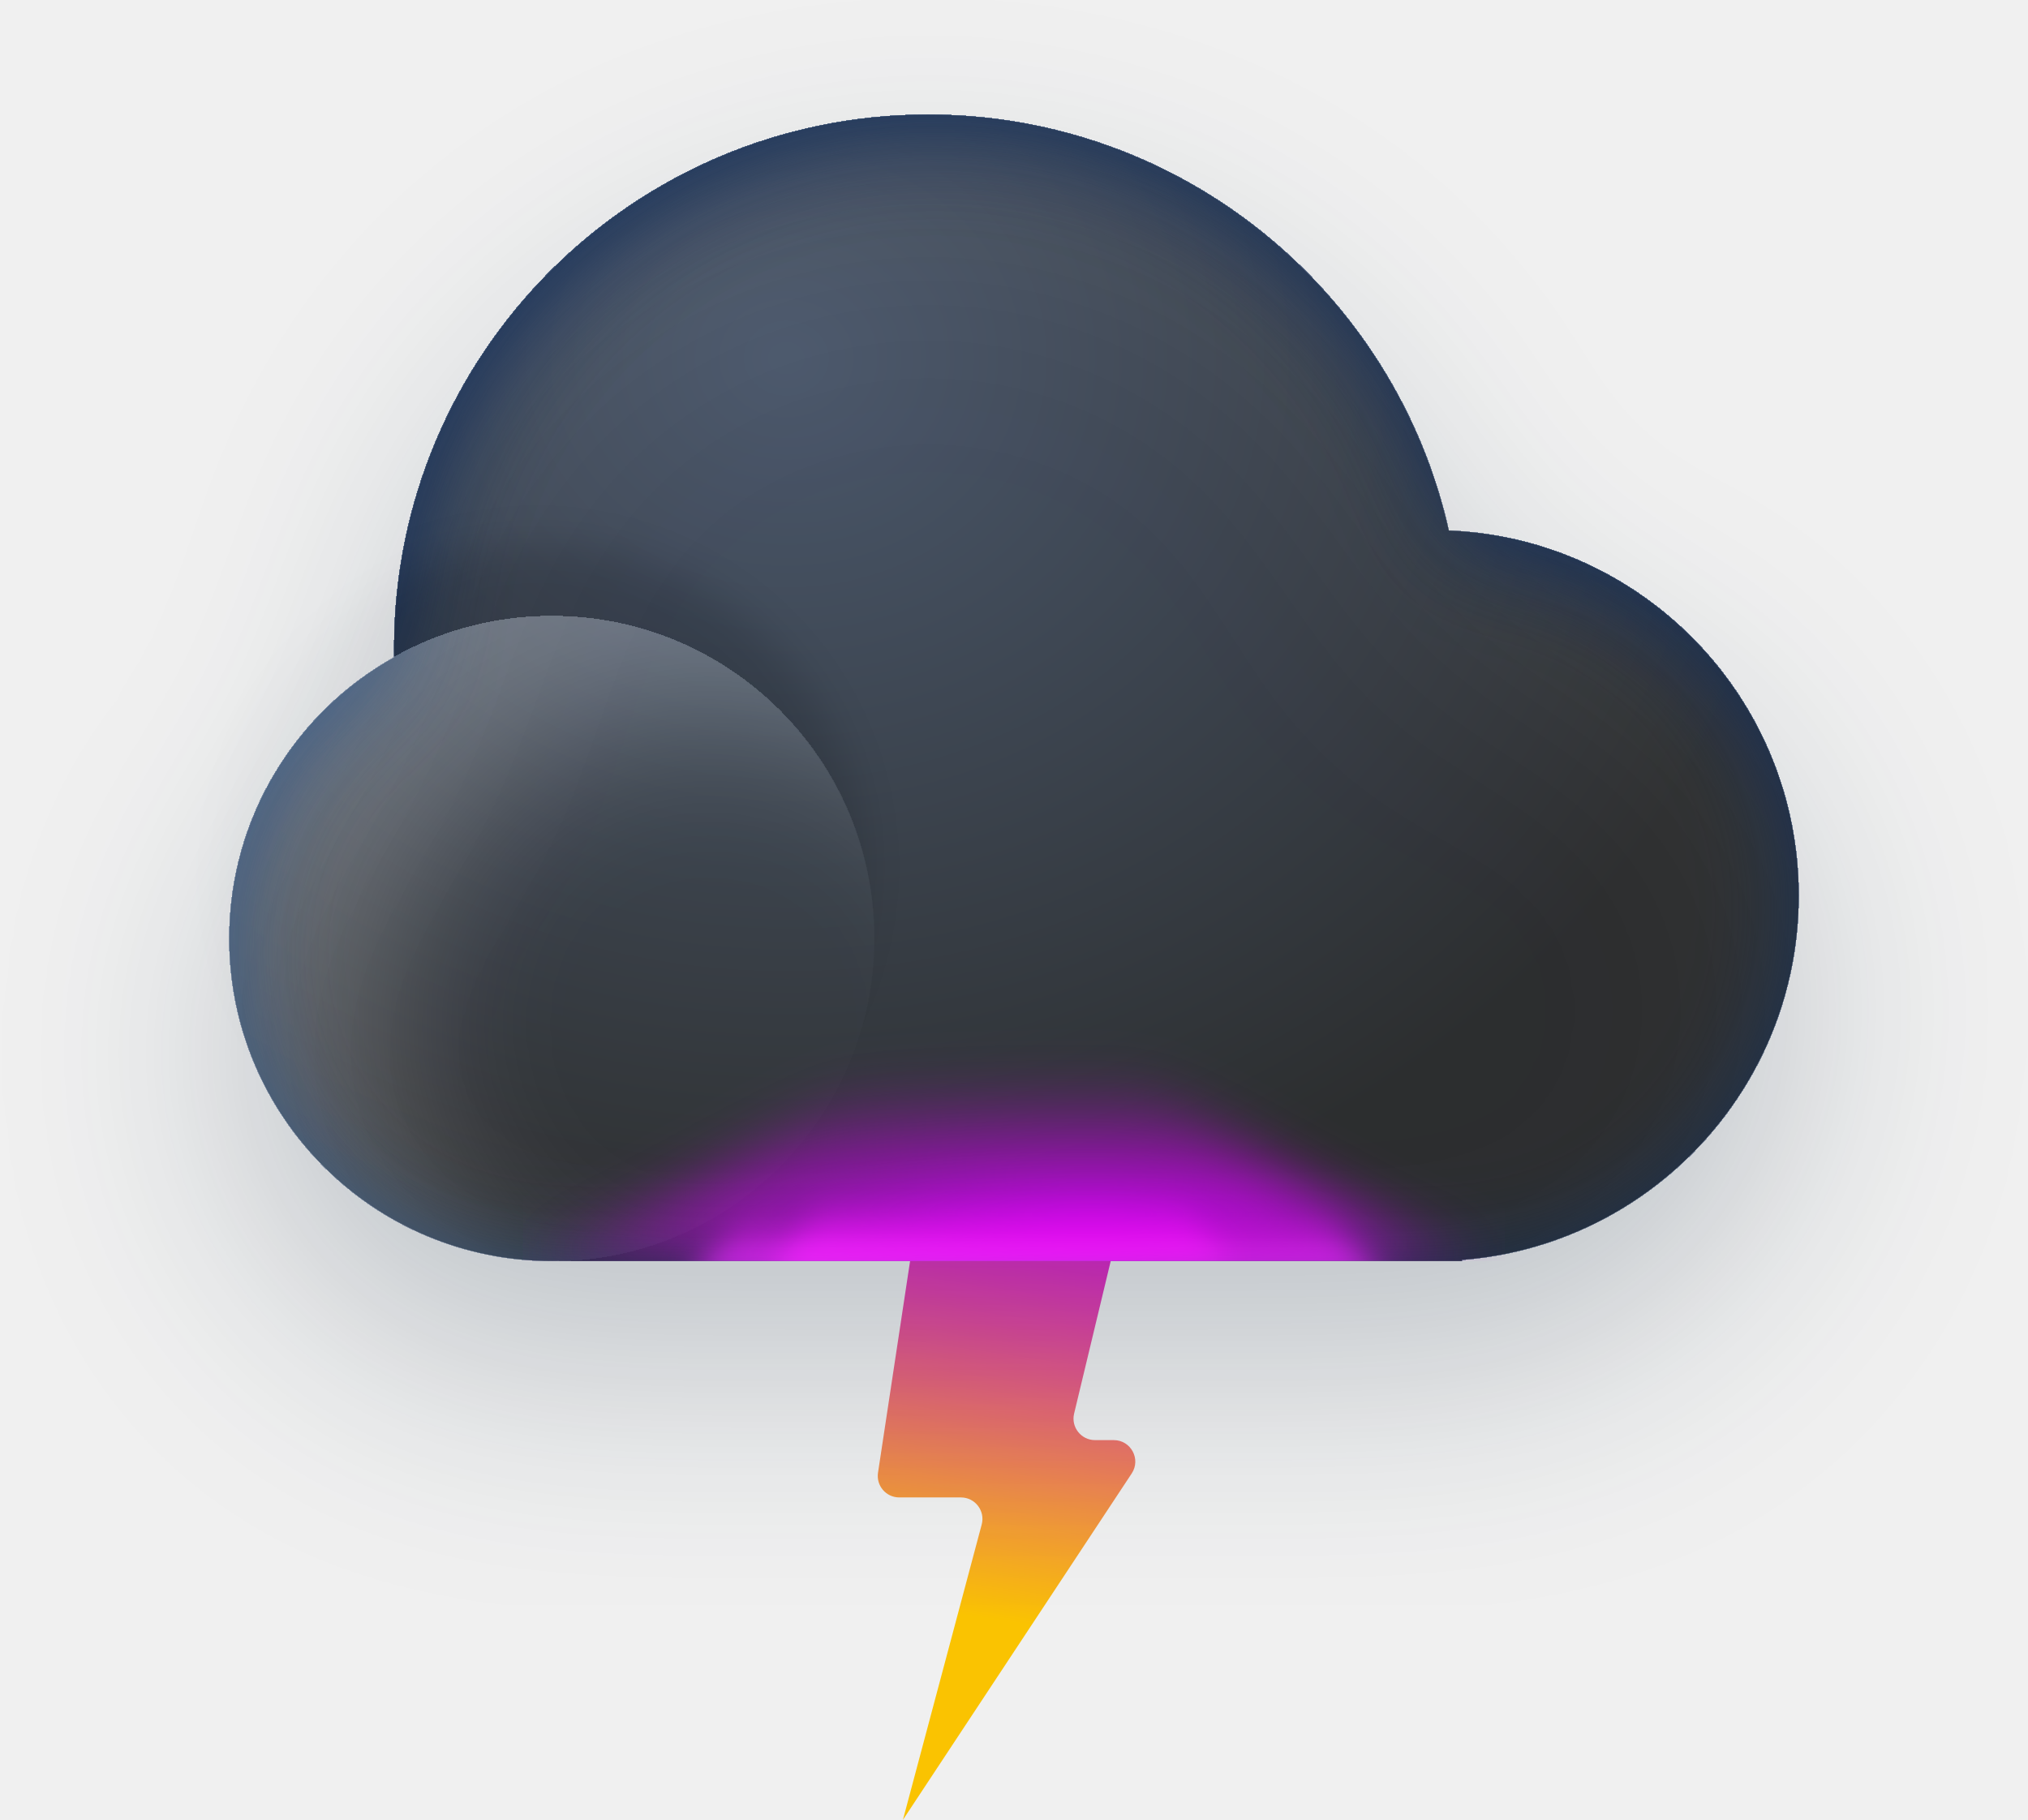
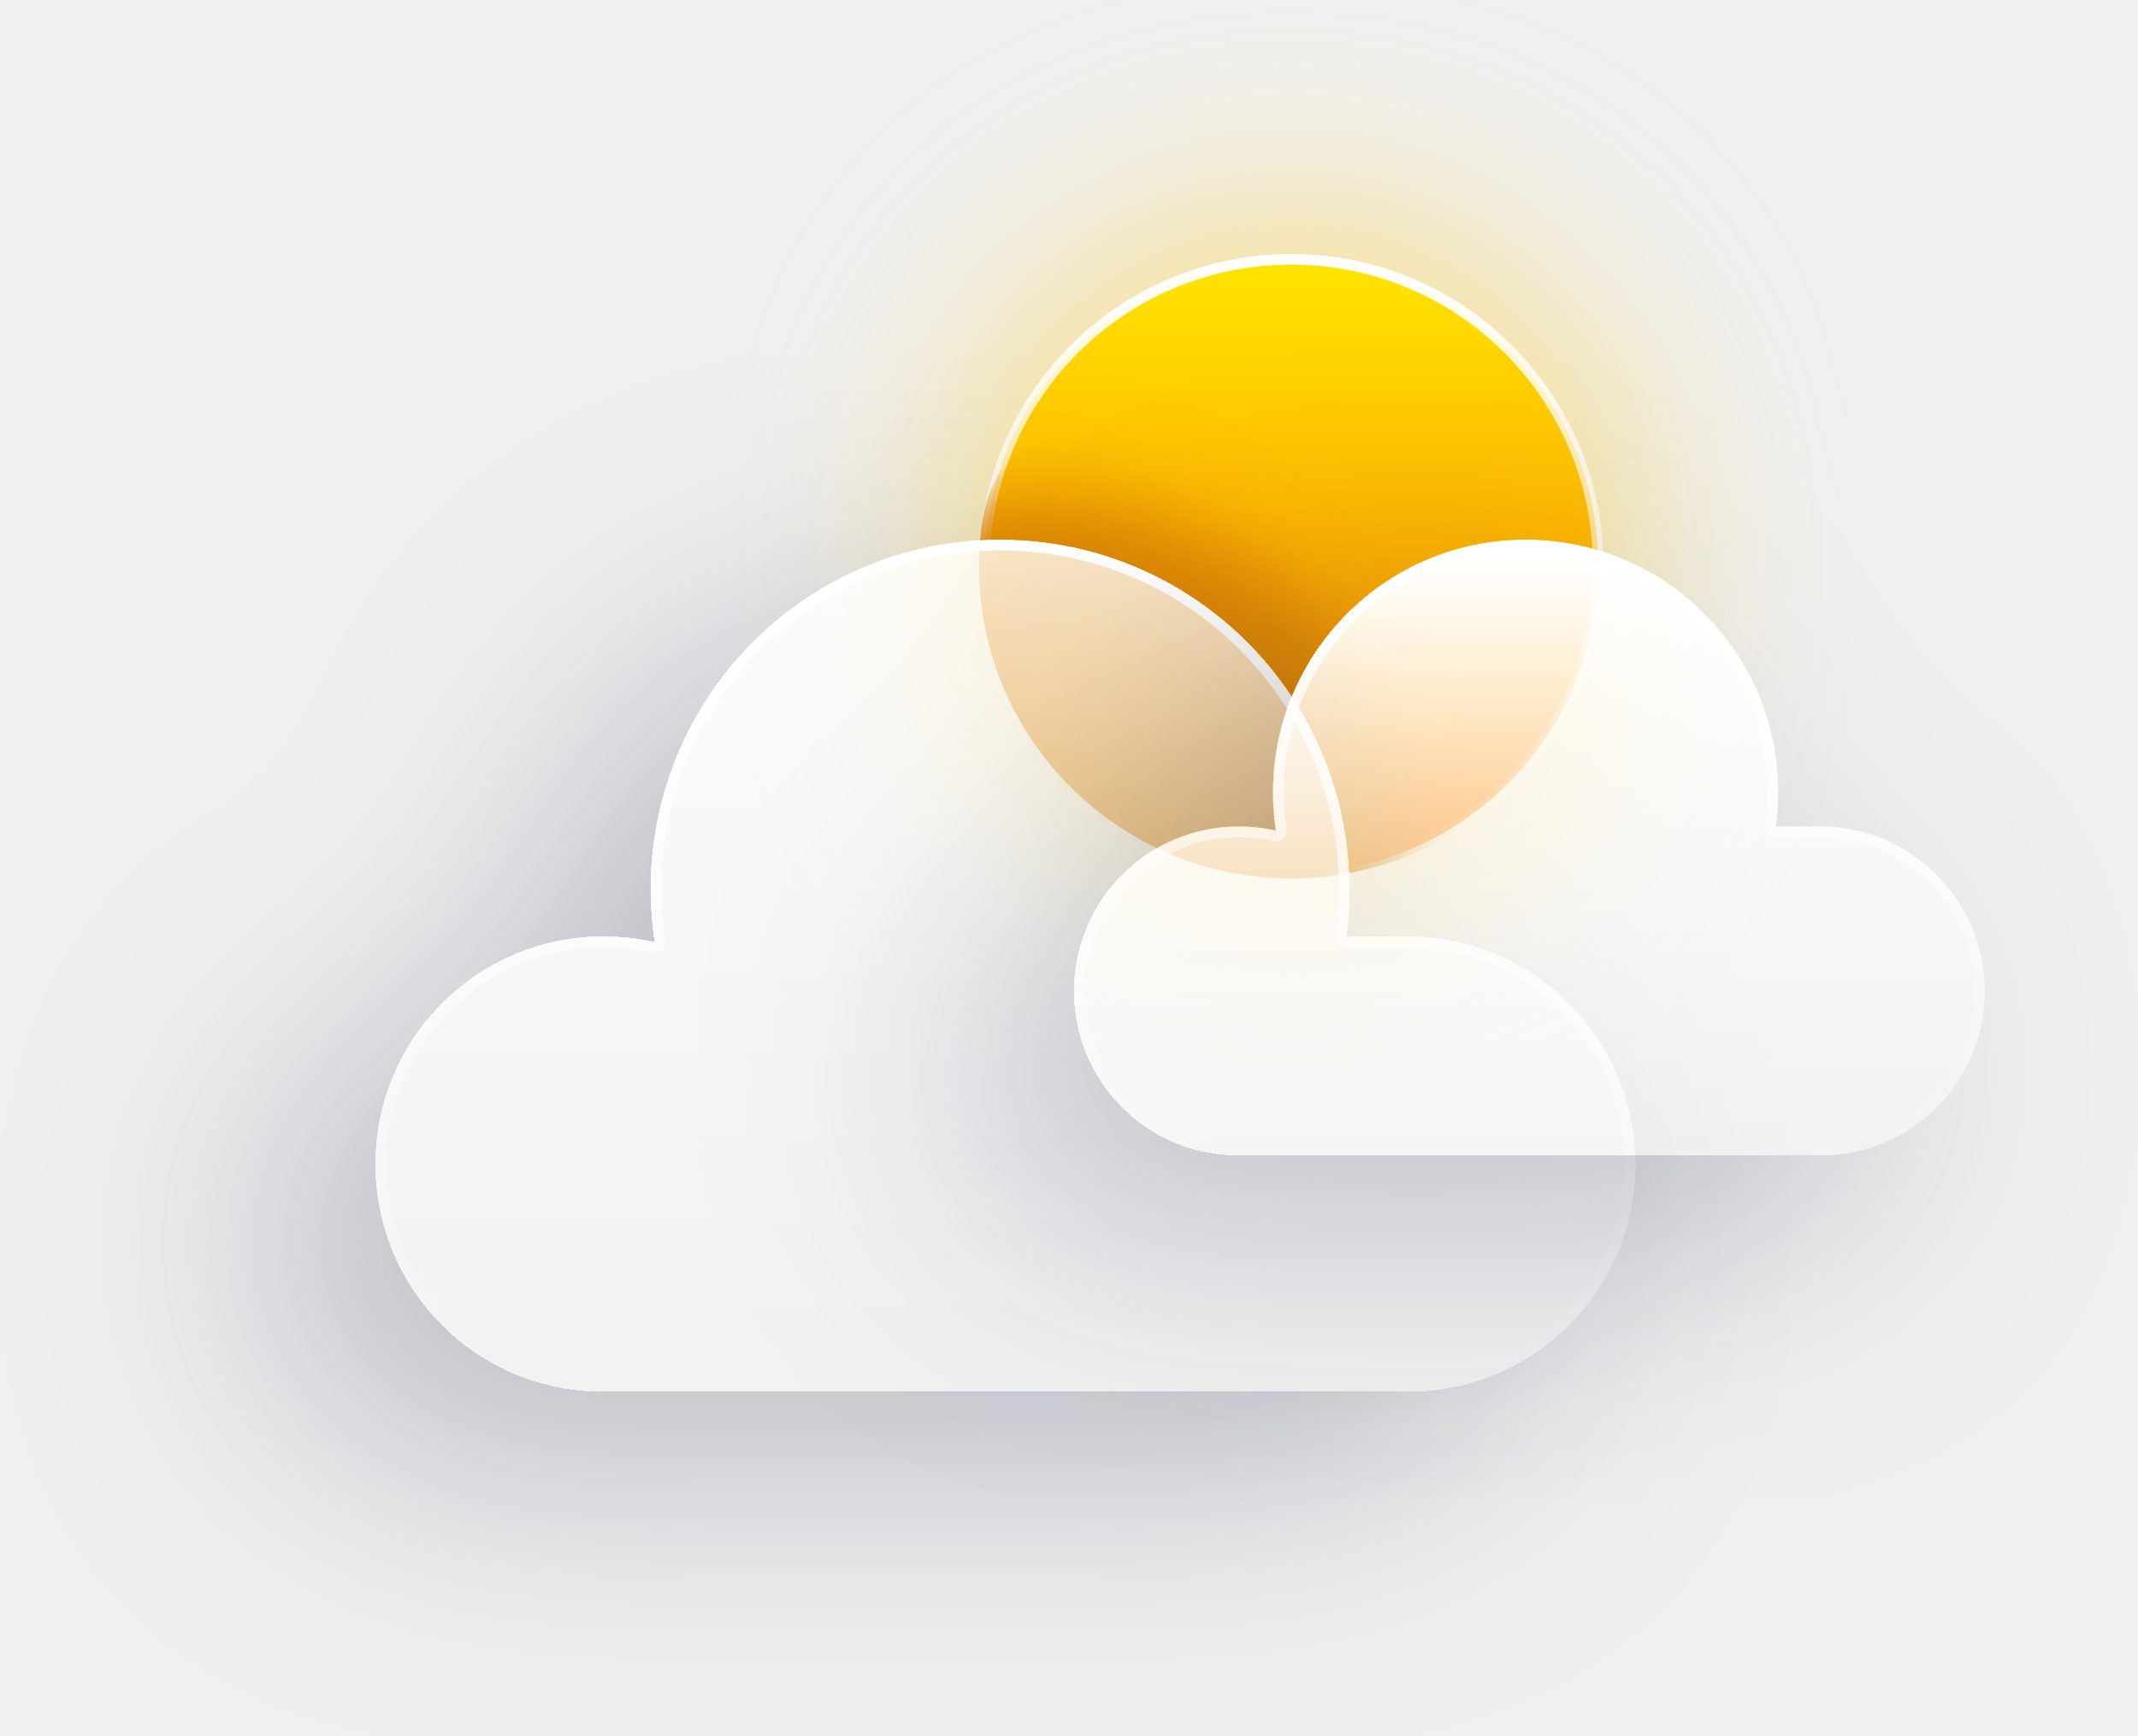
- <svg xmlns="http://www.w3.org/2000/svg" width="283" height="254" viewBox="0 0 283 254" fill="none">
-   <path d="M122.523 205.551L127 176H155L149.888 197.3C149.435 199.186 150.865 201 152.805 201H155.424C157.814 201 159.244 203.659 157.927 205.653L126 254L136.994 212.773C137.502 210.868 136.066 209 134.095 209H125.489C123.653 209 122.248 207.366 122.523 205.551Z" fill="url(#paint0_linear_302_3)" />
-   <g filter="url(#filter0_bdi_302_3)">
-     <path fill-rule="evenodd" clip-rule="evenodd" d="M200 176H78V175.989C77.668 175.996 77.334 176 77 176C52.147 176 32 155.853 32 131C32 114.134 41.279 99.435 55.01 91.73C55.003 91.32 55 90.911 55 90.5C55 49.355 88.355 16 129.5 16C164.991 16 194.686 40.818 202.177 74.046C229.334 75.186 251 97.563 251 125C251 151.82 230.297 173.805 204 175.845V176H200Z" fill="url(#paint1_radial_302_3)" fill-opacity="0.77" />
+ <svg xmlns="http://www.w3.org/2000/svg" width="404" height="328" viewBox="0 0 404 328" fill="none">
+   <g filter="url(#filter0_f_0_1)">
+     <circle cx="244" cy="105" r="61" fill="#FFC701" fill-opacity="0.5" />
  </g>
-   <g style="mix-blend-mode:soft-light" filter="url(#filter1_di_302_3)">
-     <circle cx="77" cy="131" r="45" fill="#848484" />
-   </g>
-   <mask id="mask0_302_3" style="mask-type:alpha" maskUnits="userSpaceOnUse" x="32" y="16" width="219" height="160">
-     <path fill-rule="evenodd" clip-rule="evenodd" d="M78 175.989C77.668 175.996 77.334 176 77 176C52.147 176 32 155.853 32 131C32 114.134 41.279 99.435 55.01 91.73C55.003 91.32 55 90.911 55 90.5C55 49.355 88.355 16 129.5 16C164.991 16 194.686 40.818 202.177 74.046C229.334 75.186 251 97.563 251 125C251 153.167 228.167 176 200 176C198.654 176 197.32 175.948 196 175.845V176H78V175.989Z" fill="url(#paint2_radial_302_3)" fill-opacity="0.77" />
+   <circle cx="244" cy="107" r="58" fill="url(#paint0_linear_0_1)" stroke="url(#paint1_linear_0_1)" stroke-width="2" />
+   <mask id="mask0_0_1" style="mask-type:alpha" maskUnits="userSpaceOnUse" x="185" y="81" width="118" height="85">
+     <path d="M303 107C303 139.585 276.585 166 244 166C211.415 166 185 139.585 185 107C185 74.415 206.915 82 239.5 82C272.085 82 303 74.415 303 107Z" fill="url(#paint2_linear_0_1)" />
  </mask>
-   <g mask="url(#mask0_302_3)">
- </g>
-   <g clip-path="url(#clip0_302_3)">
-     <g filter="url(#filter2_f_302_3)">
-       <path d="M139 138C112.544 157.479 88.514 171.005 73 176H210C193.343 176 158.189 149.55 139 138Z" fill="url(#paint3_radial_302_3)" />
-     </g>
-     <g style="mix-blend-mode:screen" filter="url(#filter3_f_302_3)">
-       <path d="M145 121C128.284 130.573 104.802 175.545 95 178H195C184.475 178 157.124 126.677 145 121Z" fill="url(#paint4_linear_302_3)" />
-     </g>
-     <g style="mix-blend-mode:screen" filter="url(#filter4_f_302_3)">
-       <path d="M140 133C128.781 139.402 112.579 176.358 106 178L173 176C165.936 176 148.137 136.796 140 133Z" fill="url(#paint5_linear_302_3)" />
+   <g mask="url(#mask0_0_1)">
+     <g filter="url(#filter1_f_0_1)">
+       <path fill-rule="evenodd" clip-rule="evenodd" d="M290.5 257.997C290.666 257.999 290.833 258 291 258C314.748 258 334 238.748 334 215C334 191.252 314.748 172 291 172C290.833 172 290.666 172.001 290.5 172.003V172H263.087C263.688 168.423 264 164.748 264 161C264 124.549 234.451 95 198 95C161.549 95 132 124.549 132 161C132 164.894 132.337 168.709 132.984 172.418C112.084 175.343 96 193.293 96 215C96 238.748 115.252 258 139 258C139.168 258 139.335 257.999 139.502 257.997L139.5 258H290.5V257.997Z" fill="#E18700" />
    </g>
  </g>
+   <g filter="url(#filter2_bd_0_1)">
+     <mask id="path-5-inside-1_0_1" fill="white">
+       <path fill-rule="evenodd" clip-rule="evenodd" d="M265.5 262.997C265.666 262.999 265.833 263 266 263C289.748 263 309 243.748 309 220C309 196.252 289.748 177 266 177C265.833 177 265.666 177.001 265.5 177.003V177H254.391C254.793 174.057 255 171.053 255 168C255 131.549 225.451 102 189 102C152.549 102 123 131.549 123 168C123 171.439 123.263 174.817 123.77 178.115C120.631 177.386 117.361 177 114 177C90.252 177 71 196.252 71 220C71 243.748 90.252 263 114 263C114.168 263 114.335 262.999 114.502 262.997L114.5 263H265.5V262.997Z" />
+     </mask>
+     <path fill-rule="evenodd" clip-rule="evenodd" d="M265.5 262.997C265.666 262.999 265.833 263 266 263C289.748 263 309 243.748 309 220C309 196.252 289.748 177 266 177C265.833 177 265.666 177.001 265.5 177.003V177H254.391C254.793 174.057 255 171.053 255 168C255 131.549 225.451 102 189 102C152.549 102 123 131.549 123 168C123 171.439 123.263 174.817 123.77 178.115C120.631 177.386 117.361 177 114 177C90.252 177 71 196.252 71 220C71 243.748 90.252 263 114 263C114.168 263 114.335 262.999 114.502 262.997L114.5 263H265.5V262.997Z" fill="url(#paint3_linear_0_1)" shape-rendering="crispEdges" />
+     <path d="M265.5 262.997L265.523 260.997C264.988 260.991 264.474 261.199 264.094 261.575C263.714 261.951 263.5 262.463 263.5 262.997H265.5ZM265.5 177.003H263.5C263.5 177.537 263.714 178.049 264.094 178.425C264.474 178.801 264.988 179.009 265.523 179.003L265.5 177.003ZM265.5 177H267.5C267.5 175.895 266.605 175 265.5 175V177ZM254.391 177L252.41 176.73C252.332 177.302 252.505 177.88 252.885 178.315C253.265 178.75 253.814 179 254.391 179V177ZM123.77 178.115L123.318 180.063C123.964 180.213 124.643 180.033 125.13 179.582C125.617 179.13 125.848 178.467 125.747 177.811L123.77 178.115ZM114.502 262.997L116.072 264.237C116.549 263.632 116.637 262.807 116.297 262.115C115.957 261.423 115.25 260.988 114.479 260.997L114.502 262.997ZM114.5 263L112.931 261.76C112.455 262.362 112.366 263.182 112.7 263.872C113.034 264.562 113.733 265 114.5 265V263ZM265.5 263V265C266.605 265 267.5 264.105 267.5 263H265.5ZM265.477 264.997C265.651 264.999 265.825 265 266 265V261C265.841 261 265.682 260.999 265.523 260.997L265.477 264.997ZM266 265C290.853 265 311 244.853 311 220H307C307 242.644 288.644 261 266 261V265ZM311 220C311 195.147 290.853 175 266 175V179C288.644 179 307 197.356 307 220H311ZM266 175C265.826 175 265.651 175.001 265.477 175.003L265.523 179.003C265.682 179.001 265.841 179 266 179V175ZM263.5 177V177.003H267.5V177H263.5ZM254.391 179H265.5V175H254.391V179ZM256.373 177.27C256.787 174.238 257 171.143 257 168H253C253 170.962 252.799 173.876 252.41 176.73L256.373 177.27ZM257 168C257 130.445 226.555 100 189 100V104C224.346 104 253 132.654 253 168H257ZM189 100C151.445 100 121 130.445 121 168H125C125 132.654 153.654 104 189 104V100ZM121 168C121 171.542 121.271 175.021 121.793 178.419L125.747 177.811C125.255 174.614 125 171.337 125 168H121ZM124.223 176.167C120.937 175.403 117.514 175 114 175V179C117.207 179 120.326 179.368 123.318 180.063L124.223 176.167ZM114 175C89.147 175 69 195.147 69 220H73C73 197.356 91.356 179 114 179V175ZM69 220C69 244.853 89.147 265 114 265V261C91.356 261 73 242.644 73 220H69ZM114 265C114.175 265 114.35 264.999 114.525 264.997L114.479 260.997C114.32 260.999 114.16 261 114 261V265ZM116.069 264.24L116.072 264.237L112.933 261.757L112.931 261.76L116.069 264.24ZM265.5 261H114.5V265H265.5V261ZM263.5 262.997V263H267.5V262.997H263.5Z" fill="url(#paint4_linear_0_1)" mask="url(#path-5-inside-1_0_1)" />
+   </g>
+   <g filter="url(#filter3_bd_0_1)">
+     <mask id="path-7-inside-2_0_1" fill="white">
+       <path fill-rule="evenodd" clip-rule="evenodd" d="M343.563 218.351C343.683 218.352 343.804 218.353 343.924 218.353C361.087 218.353 375 204.44 375 187.277C375 170.115 361.087 156.202 343.924 156.202C343.804 156.202 343.683 156.202 343.563 156.204V156.202H335.535C335.825 154.075 335.975 151.904 335.975 149.697C335.975 123.355 314.62 102 288.277 102C261.935 102 240.58 123.355 240.58 149.697C240.58 152.183 240.77 154.624 241.136 157.007C238.868 156.48 236.504 156.202 234.076 156.202C216.913 156.202 203 170.115 203 187.277C203 204.44 216.913 218.353 234.076 218.353C234.197 218.353 234.318 218.352 234.439 218.351L234.437 218.353H343.563V218.351Z" />
+     </mask>
+     <path fill-rule="evenodd" clip-rule="evenodd" d="M343.563 218.351C343.683 218.352 343.804 218.353 343.924 218.353C361.087 218.353 375 204.44 375 187.277C375 170.115 361.087 156.202 343.924 156.202C343.804 156.202 343.683 156.202 343.563 156.204V156.202H335.535C335.825 154.075 335.975 151.904 335.975 149.697C335.975 123.355 314.62 102 288.277 102C261.935 102 240.58 123.355 240.58 149.697C240.58 152.183 240.77 154.624 241.136 157.007C238.868 156.48 236.504 156.202 234.076 156.202C216.913 156.202 203 170.115 203 187.277C203 204.44 216.913 218.353 234.076 218.353C234.197 218.353 234.318 218.352 234.439 218.351L234.437 218.353H343.563V218.351Z" fill="url(#paint5_linear_0_1)" shape-rendering="crispEdges" />
+     <path d="M343.563 218.351L343.586 216.351C343.052 216.345 342.537 216.553 342.157 216.929C341.777 217.304 341.563 217.816 341.563 218.351H343.563ZM343.563 156.204H341.563C341.563 156.738 341.777 157.25 342.157 157.626C342.537 158.002 343.051 158.21 343.586 158.204L343.563 156.204ZM343.563 156.202H345.563C345.563 155.097 344.668 154.202 343.563 154.202V156.202ZM335.535 156.202L333.553 155.931C333.475 156.504 333.649 157.082 334.028 157.517C334.408 157.952 334.957 158.202 335.535 158.202V156.202ZM241.136 157.007L240.684 158.955C241.33 159.106 242.009 158.925 242.496 158.474C242.983 158.023 243.214 157.359 243.113 156.703L241.136 157.007ZM234.439 218.351L236.008 219.59C236.486 218.985 236.573 218.16 236.233 217.468C235.893 216.777 235.186 216.342 234.416 216.351L234.439 218.351ZM234.437 218.353L232.867 217.114C232.392 217.715 232.303 218.535 232.637 219.225C232.971 219.915 233.67 220.353 234.437 220.353V218.353ZM343.563 218.353V220.353C344.668 220.353 345.563 219.458 345.563 218.353H343.563ZM343.54 220.351C343.668 220.352 343.796 220.353 343.924 220.353V216.353C343.811 216.353 343.699 216.352 343.586 216.351L343.54 220.351ZM343.924 220.353C362.192 220.353 377 205.544 377 187.277H373C373 203.335 359.982 216.353 343.924 216.353V220.353ZM377 187.277C377 169.01 362.192 154.202 343.924 154.202V158.202C359.982 158.202 373 171.219 373 187.277H377ZM343.924 154.202C343.796 154.202 343.668 154.202 343.54 154.204L343.586 158.204C343.699 158.202 343.811 158.202 343.924 158.202V154.202ZM341.563 156.202V156.204H345.563V156.202H341.563ZM335.535 158.202H343.563V154.202H335.535V158.202ZM337.517 156.472C337.819 154.256 337.975 151.994 337.975 149.697H333.975C333.975 151.813 333.831 153.894 333.553 155.931L337.517 156.472ZM337.975 149.697C337.975 122.25 315.724 100 288.277 100V104C313.515 104 333.975 124.459 333.975 149.697H337.975ZM288.277 100C260.83 100 238.58 122.25 238.58 149.697H242.58C242.58 124.459 263.039 104 288.277 104V100ZM238.58 149.697C238.58 152.285 238.778 154.828 239.16 157.311L243.113 156.703C242.762 154.421 242.58 152.081 242.58 149.697H238.58ZM241.589 155.059C239.173 154.498 236.658 154.202 234.076 154.202V158.202C236.351 158.202 238.563 158.463 240.684 158.955L241.589 155.059ZM234.076 154.202C215.808 154.202 201 169.01 201 187.277H205C205 171.219 218.018 158.202 234.076 158.202V154.202ZM201 187.277C201 205.544 215.808 220.353 234.076 220.353V216.353C218.018 216.353 205 203.335 205 187.277H201ZM234.076 220.353C234.204 220.353 234.333 220.352 234.461 220.351L234.416 216.351C234.303 216.352 234.189 216.353 234.076 216.353V220.353ZM236.007 219.592L236.008 219.59L232.869 217.112L232.867 217.114L236.007 219.592ZM343.563 216.353H234.437V220.353H343.563V216.353ZM341.563 218.351V218.353H345.563V218.351H341.563Z" fill="url(#paint6_linear_0_1)" mask="url(#path-7-inside-2_0_1)" />
+   </g>
  <defs>
-     <filter id="filter0_bdi_302_3" x="0" y="0" width="283" height="224" filterUnits="userSpaceOnUse" color-interpolation-filters="sRGB">
-       <feFlood flood-opacity="0" result="BackgroundImageFix" />
-       <feGaussianBlur in="BackgroundImageFix" stdDeviation="8" />
-       <feComposite in2="SourceAlpha" operator="in" result="effect1_backgroundBlur_302_3" />
-       <feColorMatrix in="SourceAlpha" type="matrix" values="0 0 0 0 0 0 0 0 0 0 0 0 0 0 0 0 0 0 127 0" result="hardAlpha" />
-       <feOffset dy="16" />
-       <feGaussianBlur stdDeviation="16" />
-       <feColorMatrix type="matrix" values="0 0 0 0 0.031 0 0 0 0 0.129 0 0 0 0 0.22 0 0 0 0.2 0" />
-       <feBlend mode="normal" in2="effect1_backgroundBlur_302_3" result="effect2_dropShadow_302_3" />
-       <feBlend mode="normal" in="SourceGraphic" in2="effect2_dropShadow_302_3" result="shape" />
-       <feColorMatrix in="SourceAlpha" type="matrix" values="0 0 0 0 0 0 0 0 0 0 0 0 0 0 0 0 0 0 127 0" result="hardAlpha" />
-       <feOffset dx="1" dy="2" />
-       <feGaussianBlur stdDeviation="7" />
-       <feComposite in2="hardAlpha" operator="arithmetic" k2="-1" k3="1" />
-       <feColorMatrix type="matrix" values="0 0 0 0 0.076 0 0 0 0 0.186 0 0 0 0 0.358 0 0 0 1 0" />
-       <feBlend mode="normal" in2="shape" result="effect3_innerShadow_302_3" />
-     </filter>
-     <filter id="filter1_di_302_3" x="24" y="70" width="120" height="118" filterUnits="userSpaceOnUse" color-interpolation-filters="sRGB">
-       <feFlood flood-opacity="0" result="BackgroundImageFix" />
-       <feColorMatrix in="SourceAlpha" type="matrix" values="0 0 0 0 0 0 0 0 0 0 0 0 0 0 0 0 0 0 127 0" result="hardAlpha" />
-       <feOffset dx="-2" dy="-10" />
-       <feGaussianBlur stdDeviation="3" />
-       <feColorMatrix type="matrix" values="0 0 0 0 0 0 0 0 0 0 0 0 0 0 0 0 0 0 0.22 0" />
-       <feBlend mode="normal" in2="BackgroundImageFix" result="effect1_dropShadow_302_3" />
-       <feBlend mode="normal" in="SourceGraphic" in2="effect1_dropShadow_302_3" result="shape" />
-       <feColorMatrix in="SourceAlpha" type="matrix" values="0 0 0 0 0 0 0 0 0 0 0 0 0 0 0 0 0 0 127 0" result="hardAlpha" />
-       <feOffset dx="22" dy="12" />
-       <feGaussianBlur stdDeviation="11" />
-       <feComposite in2="hardAlpha" operator="arithmetic" k2="-1" k3="1" />
-       <feColorMatrix type="matrix" values="0 0 0 0 1 0 0 0 0 1 0 0 0 0 1 0 0 0 0.74 0" />
-       <feBlend mode="normal" in2="shape" result="effect2_innerShadow_302_3" />
-     </filter>
-     <filter id="filter2_f_302_3" x="65" y="130" width="153" height="54" filterUnits="userSpaceOnUse" color-interpolation-filters="sRGB">
+     <filter id="filter0_f_0_1" x="139" y="0" width="210" height="210" filterUnits="userSpaceOnUse" color-interpolation-filters="sRGB">
      <feFlood flood-opacity="0" result="BackgroundImageFix" />
      <feBlend mode="normal" in="SourceGraphic" in2="BackgroundImageFix" result="shape" />
-       <feGaussianBlur stdDeviation="4" result="effect1_foregroundBlur_302_3" />
+       <feGaussianBlur stdDeviation="22" result="effect1_foregroundBlur_0_1" />
    </filter>
-     <filter id="filter3_f_302_3" x="91" y="117" width="108" height="65" filterUnits="userSpaceOnUse" color-interpolation-filters="sRGB">
+     <filter id="filter1_f_0_1" x="82" y="81" width="266" height="191" filterUnits="userSpaceOnUse" color-interpolation-filters="sRGB">
      <feFlood flood-opacity="0" result="BackgroundImageFix" />
      <feBlend mode="normal" in="SourceGraphic" in2="BackgroundImageFix" result="shape" />
-       <feGaussianBlur stdDeviation="2" result="effect1_foregroundBlur_302_3" />
+       <feGaussianBlur stdDeviation="7" result="effect1_foregroundBlur_0_1" />
    </filter>
-     <filter id="filter4_f_302_3" x="102" y="129" width="75" height="53" filterUnits="userSpaceOnUse" color-interpolation-filters="sRGB">
+     <filter id="filter2_bd_0_1" x="0" y="67" width="338" height="261" filterUnits="userSpaceOnUse" color-interpolation-filters="sRGB">
      <feFlood flood-opacity="0" result="BackgroundImageFix" />
-       <feBlend mode="normal" in="SourceGraphic" in2="BackgroundImageFix" result="shape" />
-       <feGaussianBlur stdDeviation="2" result="effect1_foregroundBlur_302_3" />
+       <feGaussianBlur in="BackgroundImageFix" stdDeviation="7" />
+       <feComposite in2="SourceAlpha" operator="in" result="effect1_backgroundBlur_0_1" />
+       <feColorMatrix in="SourceAlpha" type="matrix" values="0 0 0 0 0 0 0 0 0 0 0 0 0 0 0 0 0 0 127 0" result="hardAlpha" />
+       <feOffset dx="-21" dy="15" />
+       <feGaussianBlur stdDeviation="25" />
+       <feComposite in2="hardAlpha" operator="out" />
+       <feColorMatrix type="matrix" values="0 0 0 0 0.114 0 0 0 0 0.149 0 0 0 0 0.275 0 0 0 0.25 0" />
+       <feBlend mode="normal" in2="effect1_backgroundBlur_0_1" result="effect2_dropShadow_0_1" />
+       <feBlend mode="normal" in="SourceGraphic" in2="effect2_dropShadow_0_1" result="shape" />
    </filter>
-     <linearGradient id="paint0_linear_302_3" x1="141" y1="161" x2="131.5" y2="225" gradientUnits="userSpaceOnUse">
-       <stop stop-color="#D601FA" />
-       <stop offset="1" stop-color="#FAC301" />
+     <filter id="filter3_bd_0_1" x="132" y="67" width="272" height="216.353" filterUnits="userSpaceOnUse" color-interpolation-filters="sRGB">
+       <feFlood flood-opacity="0" result="BackgroundImageFix" />
+       <feGaussianBlur in="BackgroundImageFix" stdDeviation="7" />
+       <feComposite in2="SourceAlpha" operator="in" result="effect1_backgroundBlur_0_1" />
+       <feColorMatrix in="SourceAlpha" type="matrix" values="0 0 0 0 0 0 0 0 0 0 0 0 0 0 0 0 0 0 127 0" result="hardAlpha" />
+       <feOffset dx="-21" dy="15" />
+       <feGaussianBlur stdDeviation="25" />
+       <feComposite in2="hardAlpha" operator="out" />
+       <feColorMatrix type="matrix" values="0 0 0 0 0.113 0 0 0 0 0.149 0 0 0 0 0.275 0 0 0 0.25 0" />
+       <feBlend mode="normal" in2="effect1_backgroundBlur_0_1" result="effect2_dropShadow_0_1" />
+       <feBlend mode="normal" in="SourceGraphic" in2="effect2_dropShadow_0_1" result="shape" />
+     </filter>
+     <linearGradient id="paint0_linear_0_1" x1="244" y1="48" x2="244" y2="166" gradientUnits="userSpaceOnUse">
+       <stop stop-color="#FFE600" />
+       <stop offset="1" stop-color="#FF7A00" />
    </linearGradient>
-     <radialGradient id="paint1_radial_302_3" cx="0" cy="0" r="1" gradientUnits="userSpaceOnUse" gradientTransform="translate(109.164 50.1144) rotate(90.6693) scale(125.829 143.587)">
-       <stop offset="0.016" stop-color="#27364E" />
-       <stop offset="1" />
-     </radialGradient>
-     <radialGradient id="paint2_radial_302_3" cx="0" cy="0" r="1" gradientUnits="userSpaceOnUse" gradientTransform="translate(109.164 50.1144) rotate(90.6693) scale(125.829 143.587)">
-       <stop stop-color="#02070F" />
-       <stop offset="1" stop-color="#99CEFF" />
-     </radialGradient>
-     <radialGradient id="paint3_radial_302_3" cx="0" cy="0" r="1" gradientUnits="userSpaceOnUse" gradientTransform="translate(151.889 171.786) rotate(-90) scale(21.5393 111.274)">
-       <stop stop-color="#D601FA" />
-       <stop offset="1" stop-color="#D601FA" stop-opacity="0" />
-     </radialGradient>
-     <linearGradient id="paint4_linear_302_3" x1="147.688" y1="176.888" x2="147.688" y2="169.542" gradientUnits="userSpaceOnUse">
-       <stop stop-color="#D601FA" />
-       <stop offset="1" stop-color="#D601FA" stop-opacity="0" />
+     <linearGradient id="paint1_linear_0_1" x1="244" y1="48" x2="244" y2="166" gradientUnits="userSpaceOnUse">
+       <stop stop-color="white" />
+       <stop offset="1" stop-color="white" stop-opacity="0" />
    </linearGradient>
-     <linearGradient id="paint5_linear_302_3" x1="141.361" y1="177.224" x2="141.361" y2="167.077" gradientUnits="userSpaceOnUse">
-       <stop stop-color="#D601FA" />
-       <stop offset="1" stop-color="#D601FA" stop-opacity="0" />
+     <linearGradient id="paint2_linear_0_1" x1="244" y1="48" x2="244" y2="166" gradientUnits="userSpaceOnUse">
+       <stop stop-color="#FFD600" />
+       <stop offset="1" stop-color="#FF7A00" />
    </linearGradient>
-     <clipPath id="clip0_302_3">
-       <rect width="137" height="50" fill="white" transform="translate(73 126)" />
-     </clipPath>
+     <linearGradient id="paint3_linear_0_1" x1="190" y1="50.5" x2="190" y2="285.5" gradientUnits="userSpaceOnUse">
+       <stop stop-color="white" />
+       <stop offset="1" stop-color="white" stop-opacity="0" />
+     </linearGradient>
+     <linearGradient id="paint4_linear_0_1" x1="190" y1="102" x2="190" y2="263" gradientUnits="userSpaceOnUse">
+       <stop stop-color="white" />
+       <stop offset="1" stop-color="white" stop-opacity="0" />
+     </linearGradient>
+     <linearGradient id="paint5_linear_0_1" x1="297" y1="105.5" x2="297" y2="231.5" gradientUnits="userSpaceOnUse">
+       <stop stop-color="white" />
+       <stop offset="1" stop-color="white" stop-opacity="0" />
+     </linearGradient>
+     <linearGradient id="paint6_linear_0_1" x1="289" y1="102" x2="289" y2="218.353" gradientUnits="userSpaceOnUse">
+       <stop stop-color="white" />
+       <stop offset="1" stop-color="white" stop-opacity="0" />
+     </linearGradient>
  </defs>
</svg>
